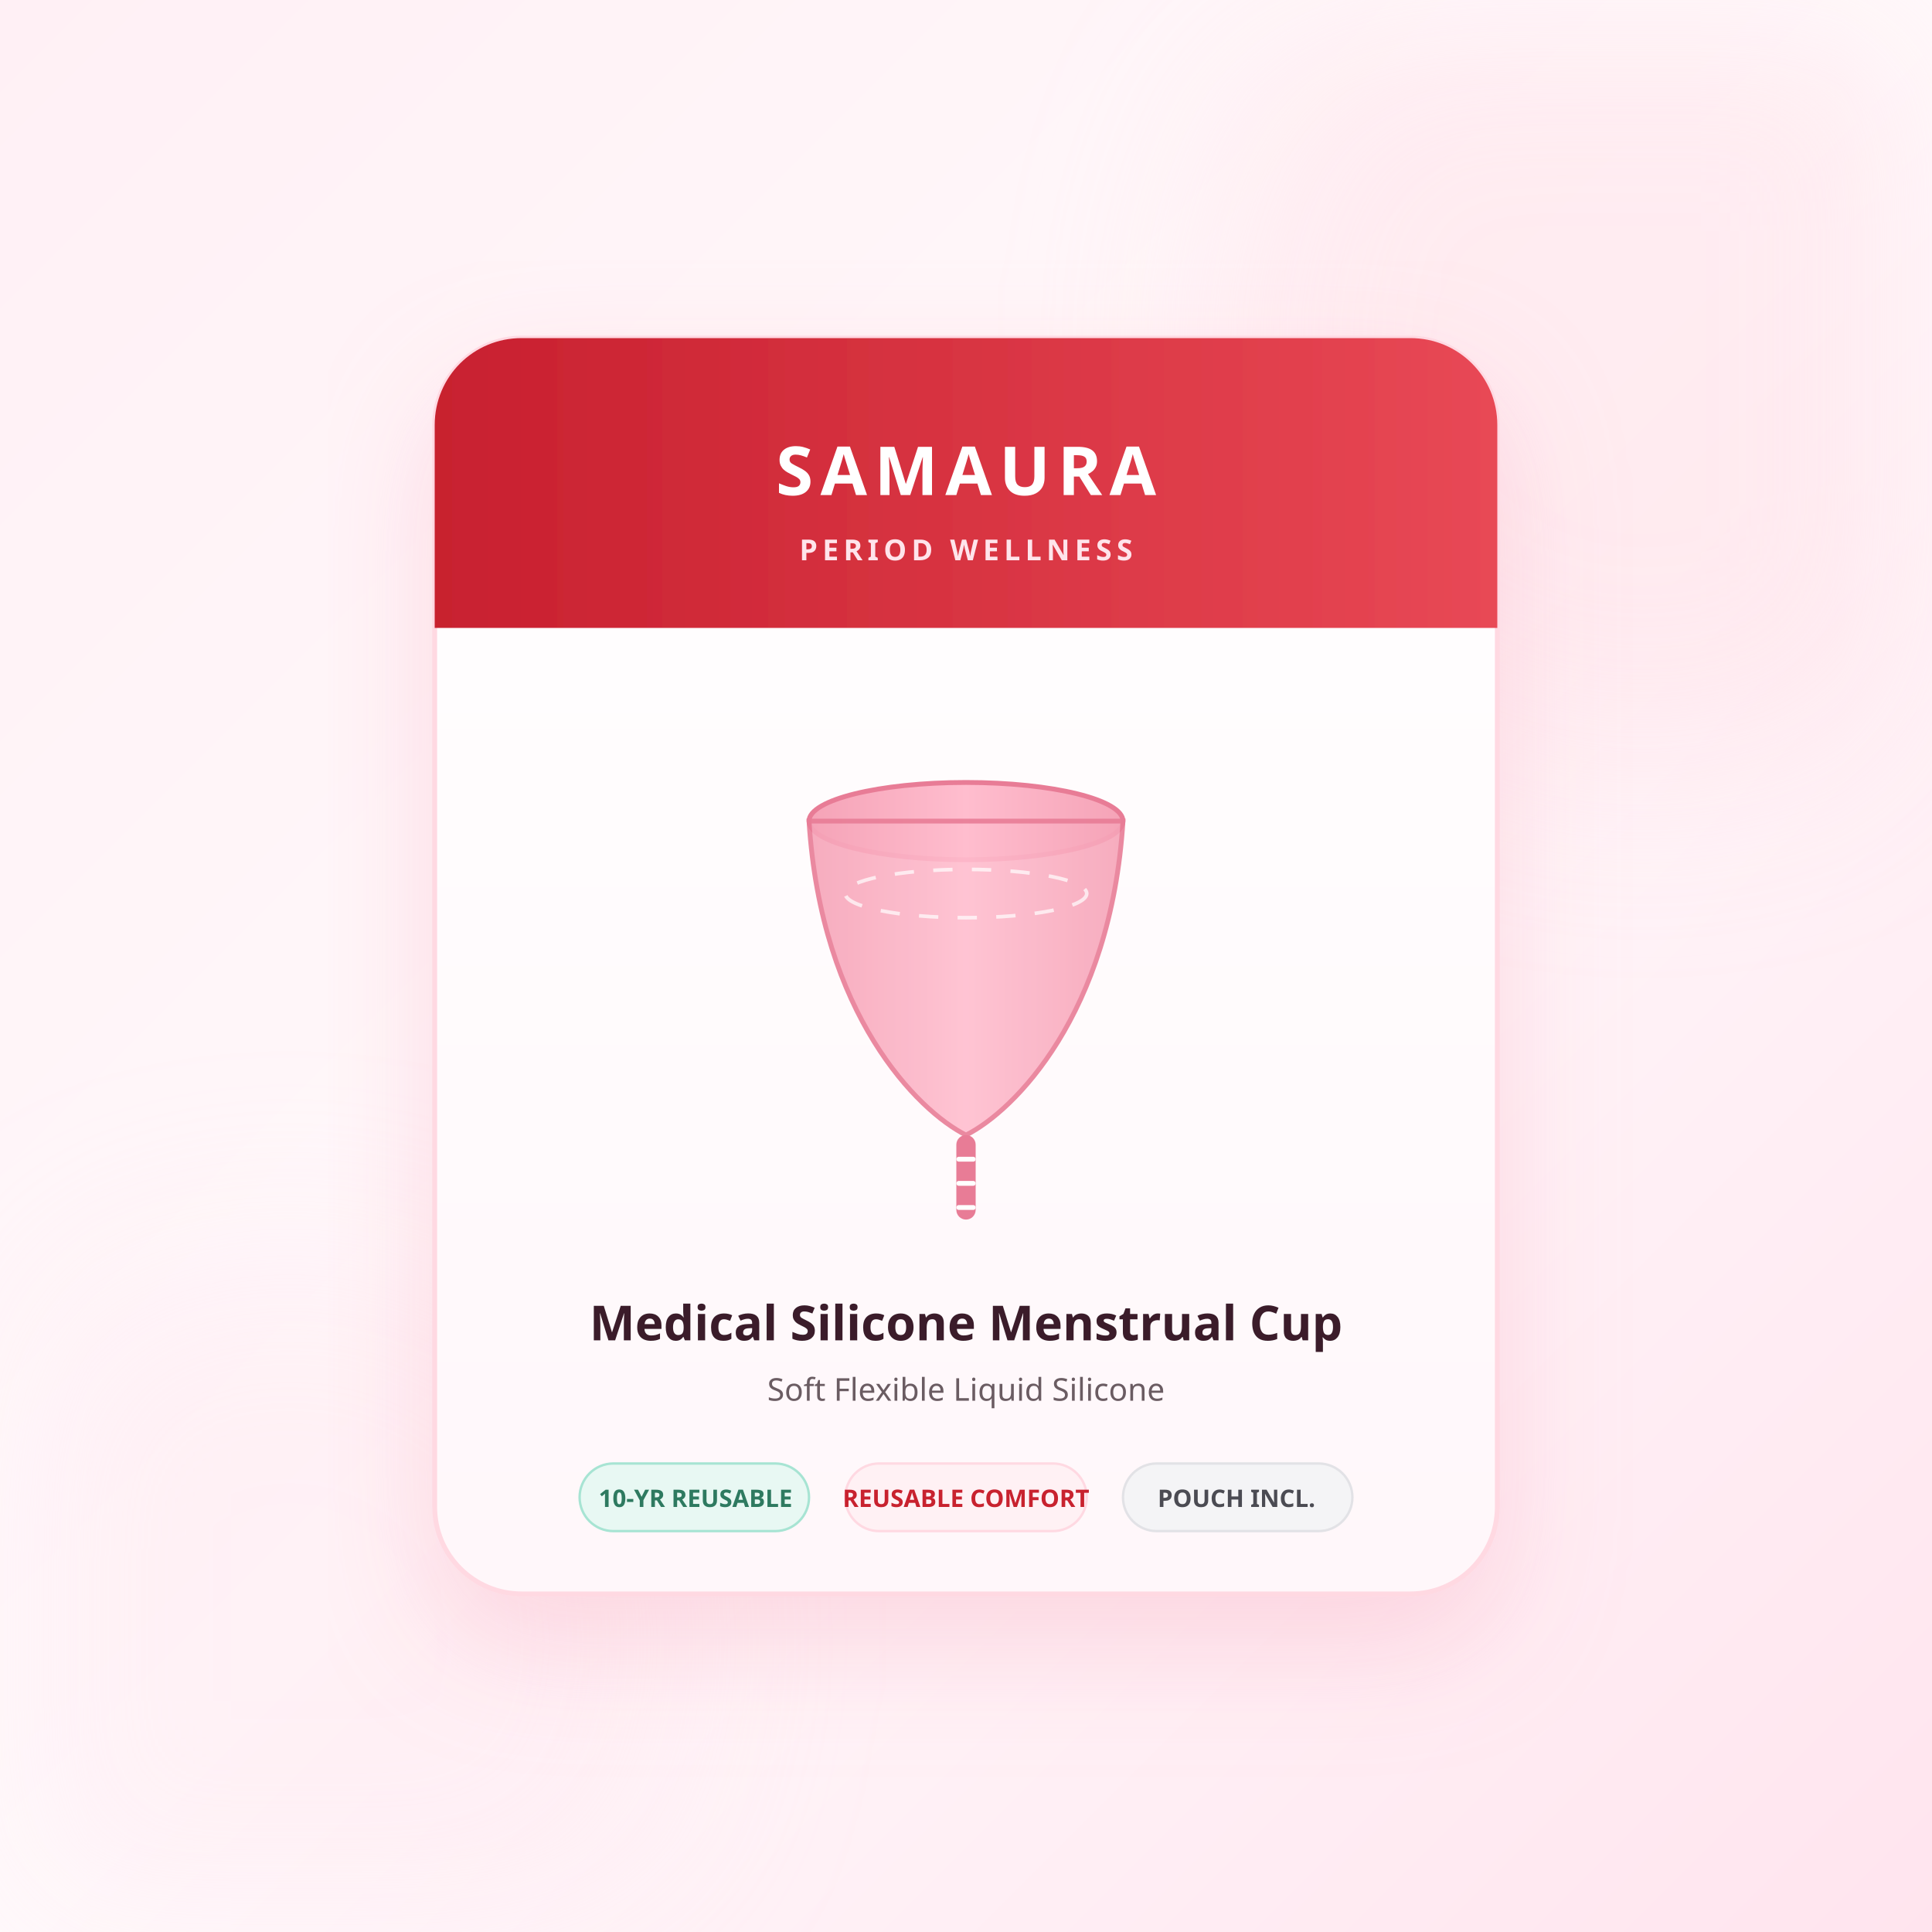
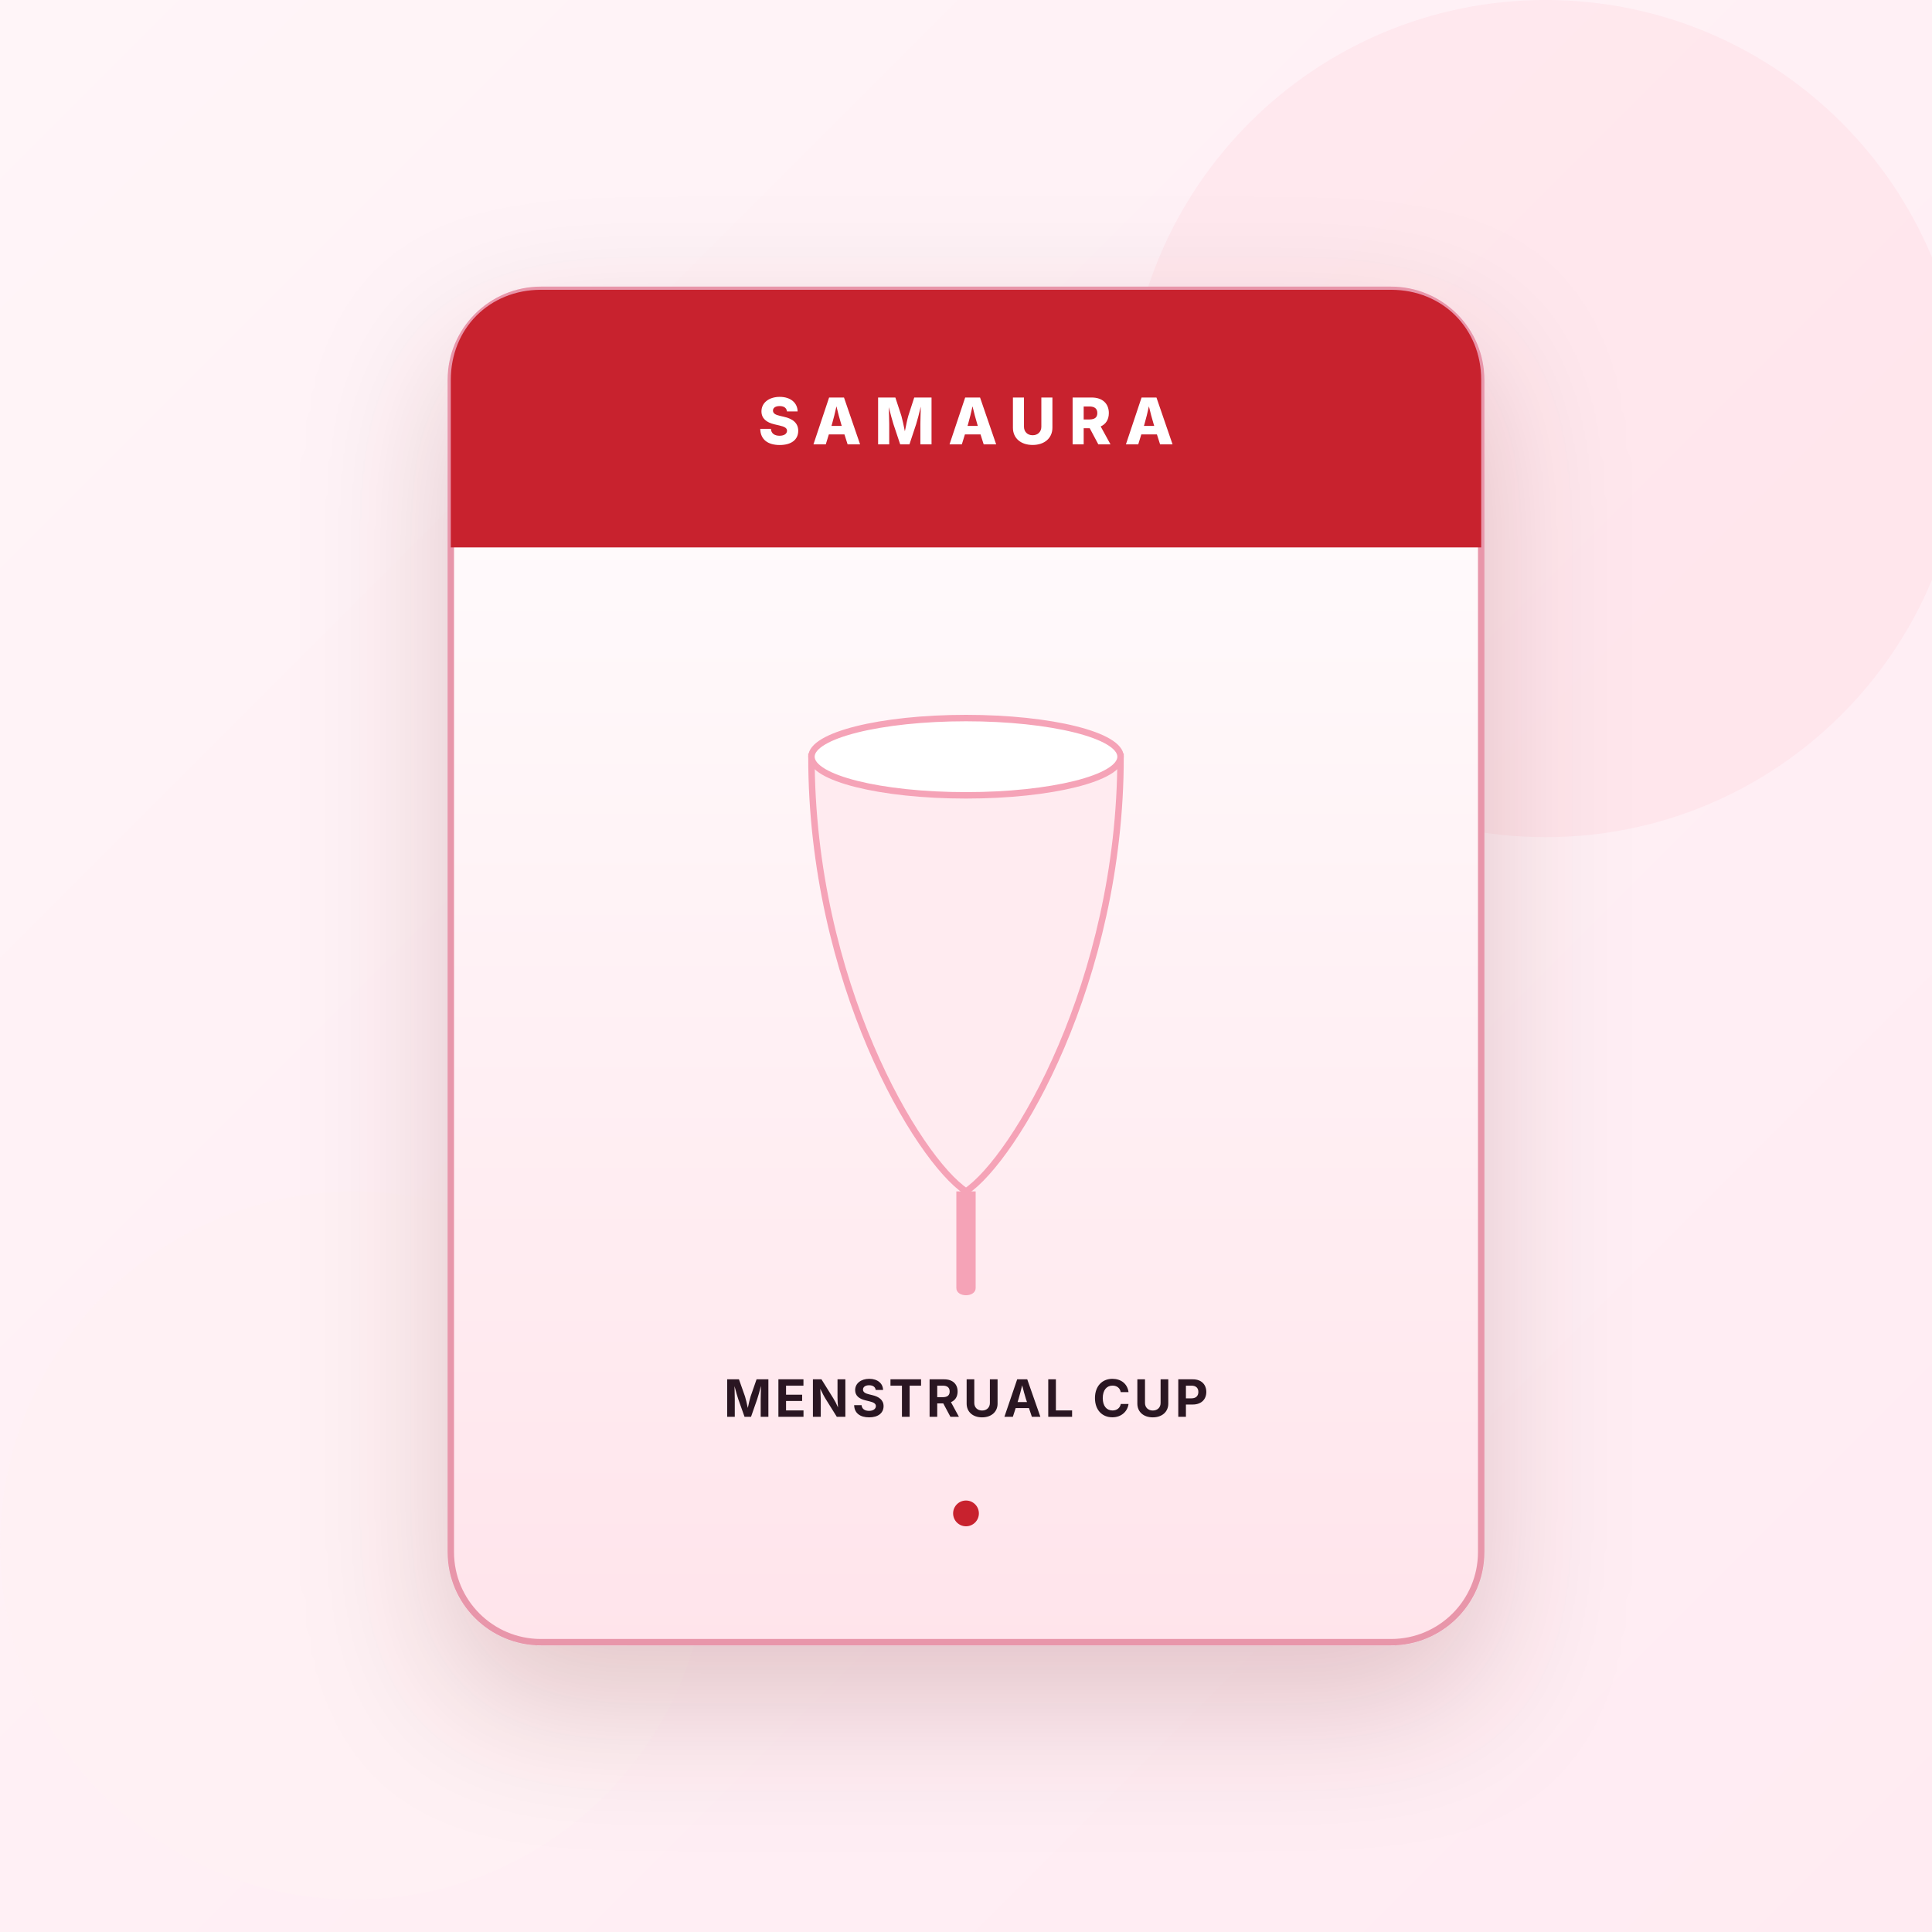
- <svg xmlns="http://www.w3.org/2000/svg" viewBox="0 0 800 800" width="800" height="800">
+ <svg xmlns="http://www.w3.org/2000/svg" viewBox="0 0 600 600" width="600" height="600">
  <defs>
-     <linearGradient id="bg" x1="0%" y1="0%" x2="1" y2="1">
-       <stop offset="0%" stop-color="#FFF0F5" />
-       <stop offset="50%" stop-color="#FFF9FB" />
-       <stop offset="1" stop-color="#FFE4EE" />
+     <linearGradient id="bg_cup" x1="0" y1="0" x2="1" y2="1">
+       <stop offset="0" stop-color="#FFF5F8" />
+       <stop offset="1" stop-color="#FFEBF2" />
    </linearGradient>
-     <linearGradient id="cupGrad" x1="0%" y1="0%" x2="1" y2="0%">
-       <stop offset="0%" stop-color="#F5A3B7" />
-       <stop offset="50%" stop-color="#FFBDCE" />
-       <stop offset="1" stop-color="#F5A3B7" />
+     <linearGradient id="box_cup" x1="0" y1="0" x2="0" y2="1">
+       <stop offset="0" stop-color="#FFFFFF" />
+       <stop offset="1" stop-color="#FFE4EB" />
    </linearGradient>
-     <linearGradient id="packGrad" x1="0%" y1="0%" x2="0%" y2="1">
-       <stop offset="0%" stop-color="#FFFFFF" />
-       <stop offset="1" stop-color="#FFF7FA" />
-     </linearGradient>
-     <linearGradient id="brandGrad" x1="0%" y1="0%" x2="1" y2="0%">
-       <stop offset="0%" stop-color="#C8202F" />
-       <stop offset="1" stop-color="#E84855" />
-     </linearGradient>
-     <filter id="shadow" x="-10%" y="-10%" width="130%" height="130%">
-       <feDropShadow dx="0" dy="20" stdDeviation="25" flood-color="#F5A3B7" flood-opacity="0.35" />
+     <filter id="sh_cup" x="-15%" y="-15%" width="135%" height="135%">
+       <feDropShadow dx="0" dy="18" stdDeviation="22" flood-color="#5A0D1B" flood-opacity="0.18" />
    </filter>
  </defs>
-   <rect width="800" height="800" fill="url(#bg)" />
-   <circle cx="680" cy="140" r="180" fill="#FFD9E2" opacity="0.4" filter="blur(40px)" />
-   <circle cx="120" cy="680" r="160" fill="#FFE0EB" opacity="0.3" filter="blur(40px)" />
-   <g transform="translate(180, 140)" filter="url(#shadow)">
-     <rect width="440" height="520" rx="36" fill="url(#packGrad)" stroke="#FFD9E2" stroke-width="2" />
-     <path d="M0 36 C0 16 16 0 36 0 L404 0 C424 0 440 16 440 36 L440 120 L0 120 Z" fill="url(#brandGrad)" />
-     <text x="220" y="65" font-family="system-ui, sans-serif" font-size="28" font-weight="800" fill="#FFFFFF" text-anchor="middle" letter-spacing="3">SAMAURA</text>
-     <text x="220" y="92" font-family="system-ui, sans-serif" font-size="12" font-weight="600" fill="#FFE4EB" text-anchor="middle" letter-spacing="2">PERIOD WELLNESS</text>
-     <g transform="translate(220, 260)">
-       <ellipse cx="0" cy="-60" rx="65" ry="16" fill="url(#cupGrad)" stroke="#E87C96" stroke-width="2" />
-       <path d="M -65 -60 C -60 20 -20 60 0 70 C 20 60 60 20 65 -60 Z" fill="url(#cupGrad)" stroke="#E87C96" stroke-width="2" opacity="0.9" />
-       <rect x="-4" y="70" width="8" height="35" rx="4" fill="#E87C96" />
-       <line x1="-3" y1="80" x2="3" y2="80" stroke="#FFFFFF" stroke-width="2" stroke-linecap="round" />
-       <line x1="-3" y1="90" x2="3" y2="90" stroke="#FFFFFF" stroke-width="2" stroke-linecap="round" />
-       <line x1="-3" y1="100" x2="3" y2="100" stroke="#FFFFFF" stroke-width="2" stroke-linecap="round" />
-       <ellipse cx="0" cy="-30" rx="50" ry="10" fill="none" stroke="#FFFFFF" stroke-width="1.5" stroke-dasharray="8 8" opacity="0.7" />
+   <rect width="600" height="600" fill="url(#bg_cup)" />
+   <circle cx="480" cy="130" r="130" fill="#FFD9E2" opacity="0.4" />
+   <circle cx="110" cy="480" r="110" fill="#FFF1F4" opacity="0.6" />
+   <g transform="translate(140, 90)" filter="url(#sh_cup)">
+     <rect width="320" height="420" rx="28" fill="url(#box_cup)" stroke="#E896AA" stroke-width="2" />
+     <path d="M0 28 C0 12 12 0 28 0 L292 0 C308 0 320 12 320 28 L320 80 L0 80 Z" fill="#C8202F" />
+     <text x="160" y="48" font-family="system-ui, -apple-system, sans-serif" font-size="20" font-weight="800" fill="#FFFFFF" text-anchor="middle" letter-spacing="4">SAMAURA</text>
+     <g transform="translate(160, 205)">
+       <path d="M -48 -60 C -48 10 -15 65 0 75 C 15 65 48 10 48 -60 Z" fill="#FFEBF0" stroke="#F5A3B7" stroke-width="2" />
+       <ellipse cx="0" cy="-60" rx="48" ry="12" fill="#FFFFFF" stroke="#F5A3B7" stroke-width="2" />
+       <path d="M -3 75 L -3 105 C -3 108 3 108 3 105 L 3 75 Z" fill="#F5A3B7" />
    </g>
-     <text x="220" y="415" font-family="system-ui, sans-serif" font-size="20" font-weight="700" fill="#3B1F2B" text-anchor="middle">Medical Silicone Menstrual Cup</text>
-     <text x="220" y="440" font-family="system-ui, sans-serif" font-size="13" font-weight="500" fill="#6B5B62" text-anchor="middle">Soft Flexible Liquid Silicone</text>
-     <g transform="translate(220, 480)">
-       <rect x="-160" y="-14" width="95" height="28" rx="14" fill="#E8F8F3" stroke="#A7E4D3" stroke-width="1" />
-       <text x="-112" y="4" font-family="system-ui, sans-serif" font-size="10" font-weight="700" fill="#2D7A61" text-anchor="middle">10-YR REUSABLE</text>
-       <rect x="-50" y="-14" width="100" height="28" rx="14" fill="#FFF1F4" stroke="#FFD9E2" stroke-width="1" />
-       <text x="0" y="4" font-family="system-ui, sans-serif" font-size="10" font-weight="700" fill="#C8202F" text-anchor="middle">REUSABLE COMFORT</text>
-       <rect x="65" y="-14" width="95" height="28" rx="14" fill="#F4F4F6" stroke="#E2E2E6" stroke-width="1" />
-       <text x="112" y="4" font-family="system-ui, sans-serif" font-size="10" font-weight="700" fill="#4B4B52" text-anchor="middle">POUCH INCL.</text>
-     </g>
+     <text x="160" y="350" font-family="system-ui, -apple-system, sans-serif" font-size="16" font-weight="700" fill="#2C1820" text-anchor="middle" letter-spacing="1">MENSTRUAL CUP</text>
+     <circle cx="160" cy="380" r="4" fill="#C8202F" />
  </g>
</svg>
